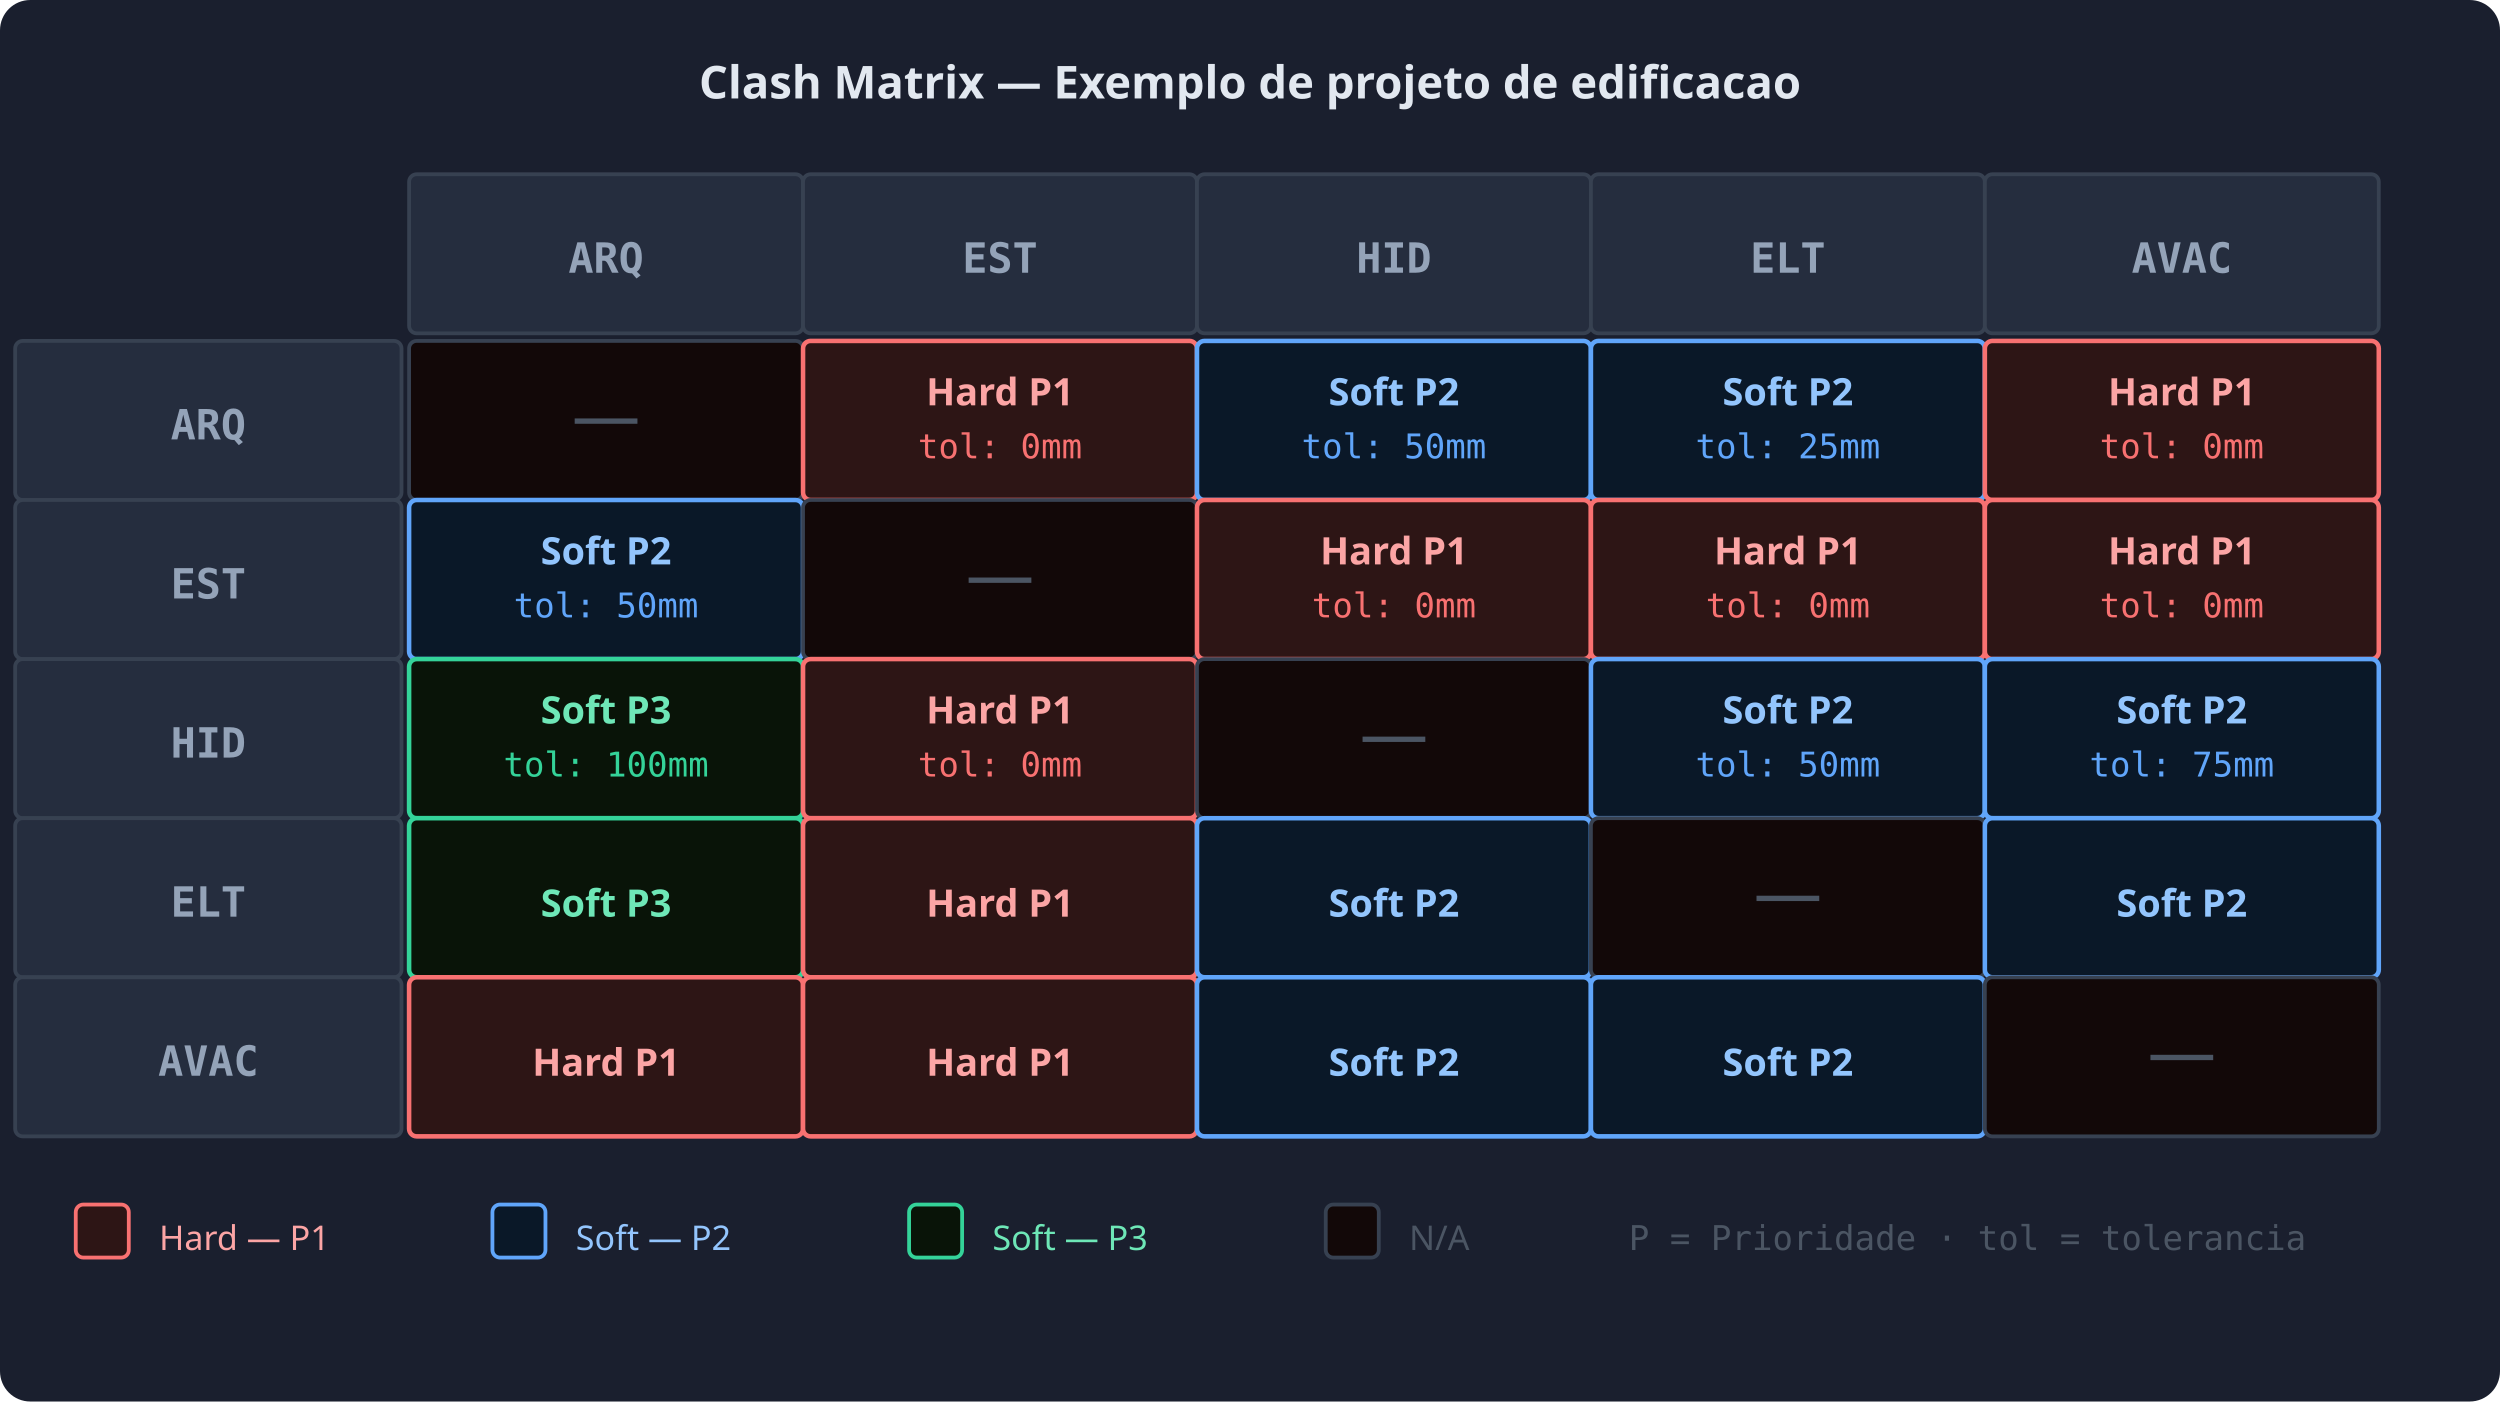
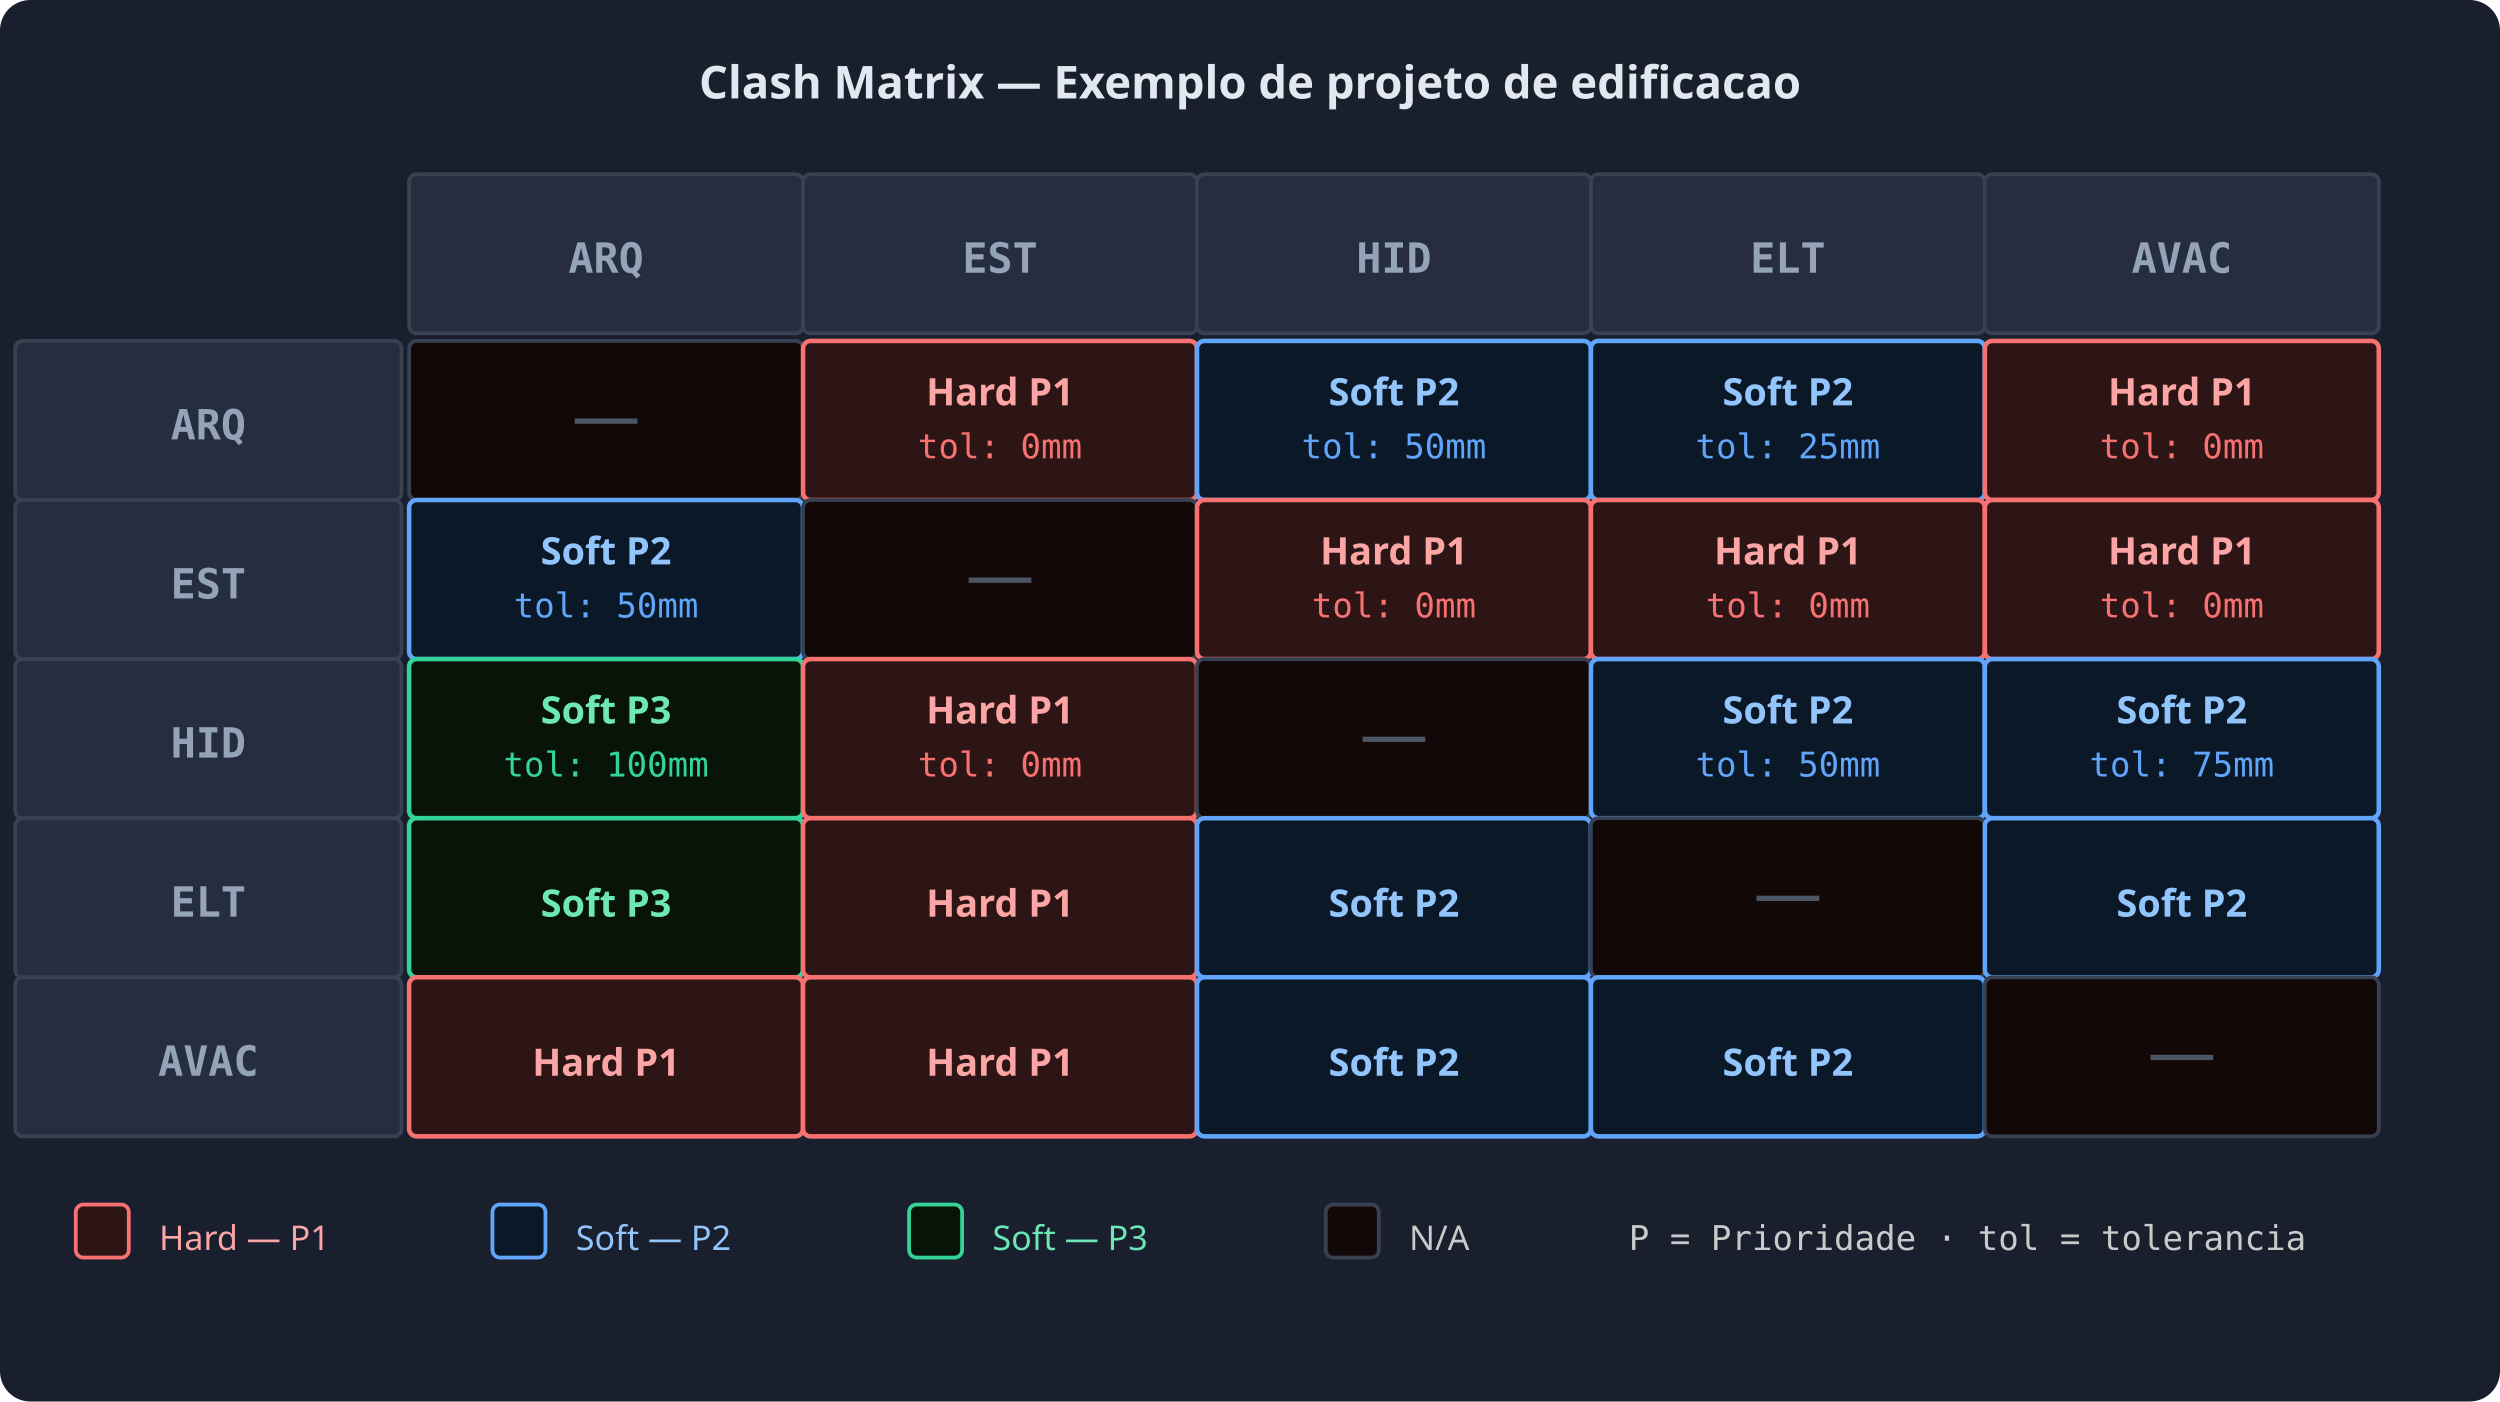
<svg xmlns="http://www.w3.org/2000/svg" viewBox="0 0 660 370" width="660" height="370">
  <rect width="660" height="370" rx="8" fill="#1a1f2e" />
  <text x="330" y="26" text-anchor="middle" fill="#e2e8f0" font-size="12" font-weight="bold" font-family="sans-serif">Clash Matrix — Exemplo de projeto de edificacao</text>
  <rect x="108" y="46" width="104" height="42" rx="2" fill="#252d3e" stroke="#374151" />
  <text x="160" y="72" text-anchor="middle" fill="#94a3b8" font-size="11" font-weight="bold" font-family="monospace">ARQ</text>
  <rect x="212" y="46" width="104" height="42" rx="2" fill="#252d3e" stroke="#374151" />
  <text x="264" y="72" text-anchor="middle" fill="#94a3b8" font-size="11" font-weight="bold" font-family="monospace">EST</text>
  <rect x="316" y="46" width="104" height="42" rx="2" fill="#252d3e" stroke="#374151" />
  <text x="368" y="72" text-anchor="middle" fill="#94a3b8" font-size="11" font-weight="bold" font-family="monospace">HID</text>
  <rect x="420" y="46" width="104" height="42" rx="2" fill="#252d3e" stroke="#374151" />
  <text x="472" y="72" text-anchor="middle" fill="#94a3b8" font-size="11" font-weight="bold" font-family="monospace">ELT</text>
  <rect x="524" y="46" width="104" height="42" rx="2" fill="#252d3e" stroke="#374151" />
  <text x="576" y="72" text-anchor="middle" fill="#94a3b8" font-size="11" font-weight="bold" font-family="monospace">AVAC</text>
  <rect x="4" y="90" width="102" height="42" rx="2" fill="#252d3e" stroke="#374151" />
  <text x="55" y="116" text-anchor="middle" fill="#94a3b8" font-size="11" font-weight="bold" font-family="monospace">ARQ</text>
  <rect x="4" y="132" width="102" height="42" rx="2" fill="#252d3e" stroke="#374151" />
  <text x="55" y="158" text-anchor="middle" fill="#94a3b8" font-size="11" font-weight="bold" font-family="monospace">EST</text>
  <rect x="4" y="174" width="102" height="42" rx="2" fill="#252d3e" stroke="#374151" />
  <text x="55" y="200" text-anchor="middle" fill="#94a3b8" font-size="11" font-weight="bold" font-family="monospace">HID</text>
  <rect x="4" y="216" width="102" height="42" rx="2" fill="#252d3e" stroke="#374151" />
  <text x="55" y="242" text-anchor="middle" fill="#94a3b8" font-size="11" font-weight="bold" font-family="monospace">ELT</text>
  <rect x="4" y="258" width="102" height="42" rx="2" fill="#252d3e" stroke="#374151" />
  <text x="55" y="284" text-anchor="middle" fill="#94a3b8" font-size="11" font-weight="bold" font-family="monospace">AVAC</text>
  <rect x="108" y="90" width="104" height="42" rx="2" fill="#120808" stroke="#374151" />
  <text x="160" y="116" text-anchor="middle" fill="#4b5563" font-size="18" font-family="sans-serif">—</text>
  <rect x="212" y="90" width="104" height="42" rx="2" fill="#2d1515" stroke="#f87171" stroke-width="1.2" />
  <text x="264" y="107" text-anchor="middle" fill="#fca5a5" font-size="10" font-weight="bold" font-family="sans-serif">Hard P1</text>
  <text x="264" y="121" text-anchor="middle" fill="#f87171" font-size="9" font-family="monospace">tol: 0mm</text>
  <rect x="316" y="90" width="104" height="42" rx="2" fill="#0a1828" stroke="#60a5fa" stroke-width="1.2" />
  <text x="368" y="107" text-anchor="middle" fill="#93c5fd" font-size="10" font-weight="bold" font-family="sans-serif">Soft P2</text>
  <text x="368" y="121" text-anchor="middle" fill="#60a5fa" font-size="9" font-family="monospace">tol: 50mm</text>
  <rect x="420" y="90" width="104" height="42" rx="2" fill="#0a1828" stroke="#60a5fa" stroke-width="1.2" />
  <text x="472" y="107" text-anchor="middle" fill="#93c5fd" font-size="10" font-weight="bold" font-family="sans-serif">Soft P2</text>
  <text x="472" y="121" text-anchor="middle" fill="#60a5fa" font-size="9" font-family="monospace">tol: 25mm</text>
  <rect x="524" y="90" width="104" height="42" rx="2" fill="#2d1515" stroke="#f87171" stroke-width="1.2" />
  <text x="576" y="107" text-anchor="middle" fill="#fca5a5" font-size="10" font-weight="bold" font-family="sans-serif">Hard P1</text>
  <text x="576" y="121" text-anchor="middle" fill="#f87171" font-size="9" font-family="monospace">tol: 0mm</text>
  <rect x="108" y="132" width="104" height="42" rx="2" fill="#0a1828" stroke="#60a5fa" stroke-width="1.2" />
  <text x="160" y="149" text-anchor="middle" fill="#93c5fd" font-size="10" font-weight="bold" font-family="sans-serif">Soft P2</text>
  <text x="160" y="163" text-anchor="middle" fill="#60a5fa" font-size="9" font-family="monospace">tol: 50mm</text>
  <rect x="212" y="132" width="104" height="42" rx="2" fill="#120808" stroke="#374151" />
  <text x="264" y="158" text-anchor="middle" fill="#4b5563" font-size="18" font-family="sans-serif">—</text>
  <rect x="316" y="132" width="104" height="42" rx="2" fill="#2d1515" stroke="#f87171" stroke-width="1.2" />
  <text x="368" y="149" text-anchor="middle" fill="#fca5a5" font-size="10" font-weight="bold" font-family="sans-serif">Hard P1</text>
  <text x="368" y="163" text-anchor="middle" fill="#f87171" font-size="9" font-family="monospace">tol: 0mm</text>
  <rect x="420" y="132" width="104" height="42" rx="2" fill="#2d1515" stroke="#f87171" stroke-width="1.2" />
  <text x="472" y="149" text-anchor="middle" fill="#fca5a5" font-size="10" font-weight="bold" font-family="sans-serif">Hard P1</text>
  <text x="472" y="163" text-anchor="middle" fill="#f87171" font-size="9" font-family="monospace">tol: 0mm</text>
  <rect x="524" y="132" width="104" height="42" rx="2" fill="#2d1515" stroke="#f87171" stroke-width="1.2" />
  <text x="576" y="149" text-anchor="middle" fill="#fca5a5" font-size="10" font-weight="bold" font-family="sans-serif">Hard P1</text>
  <text x="576" y="163" text-anchor="middle" fill="#f87171" font-size="9" font-family="monospace">tol: 0mm</text>
  <rect x="108" y="174" width="104" height="42" rx="2" fill="#091408" stroke="#34d399" stroke-width="1.2" />
  <text x="160" y="191" text-anchor="middle" fill="#6ee7b7" font-size="10" font-weight="bold" font-family="sans-serif">Soft P3</text>
  <text x="160" y="205" text-anchor="middle" fill="#34d399" font-size="9" font-family="monospace">tol: 100mm</text>
  <rect x="212" y="174" width="104" height="42" rx="2" fill="#2d1515" stroke="#f87171" stroke-width="1.2" />
  <text x="264" y="191" text-anchor="middle" fill="#fca5a5" font-size="10" font-weight="bold" font-family="sans-serif">Hard P1</text>
  <text x="264" y="205" text-anchor="middle" fill="#f87171" font-size="9" font-family="monospace">tol: 0mm</text>
  <rect x="316" y="174" width="104" height="42" rx="2" fill="#120808" stroke="#374151" />
  <text x="368" y="200" text-anchor="middle" fill="#4b5563" font-size="18" font-family="sans-serif">—</text>
  <rect x="420" y="174" width="104" height="42" rx="2" fill="#0a1828" stroke="#60a5fa" stroke-width="1.2" />
  <text x="472" y="191" text-anchor="middle" fill="#93c5fd" font-size="10" font-weight="bold" font-family="sans-serif">Soft P2</text>
  <text x="472" y="205" text-anchor="middle" fill="#60a5fa" font-size="9" font-family="monospace">tol: 50mm</text>
  <rect x="524" y="174" width="104" height="42" rx="2" fill="#0a1828" stroke="#60a5fa" stroke-width="1.2" />
  <text x="576" y="191" text-anchor="middle" fill="#93c5fd" font-size="10" font-weight="bold" font-family="sans-serif">Soft P2</text>
  <text x="576" y="205" text-anchor="middle" fill="#60a5fa" font-size="9" font-family="monospace">tol: 75mm</text>
  <rect x="108" y="216" width="104" height="42" rx="2" fill="#091408" stroke="#34d399" stroke-width="1.2" />
  <text x="160" y="242" text-anchor="middle" fill="#6ee7b7" font-size="10" font-weight="bold" font-family="sans-serif">Soft P3</text>
  <rect x="212" y="216" width="104" height="42" rx="2" fill="#2d1515" stroke="#f87171" stroke-width="1.2" />
  <text x="264" y="242" text-anchor="middle" fill="#fca5a5" font-size="10" font-weight="bold" font-family="sans-serif">Hard P1</text>
  <rect x="316" y="216" width="104" height="42" rx="2" fill="#0a1828" stroke="#60a5fa" stroke-width="1.2" />
  <text x="368" y="242" text-anchor="middle" fill="#93c5fd" font-size="10" font-weight="bold" font-family="sans-serif">Soft P2</text>
  <rect x="420" y="216" width="104" height="42" rx="2" fill="#120808" stroke="#374151" />
  <text x="472" y="242" text-anchor="middle" fill="#4b5563" font-size="18" font-family="sans-serif">—</text>
  <rect x="524" y="216" width="104" height="42" rx="2" fill="#0a1828" stroke="#60a5fa" stroke-width="1.2" />
  <text x="576" y="242" text-anchor="middle" fill="#93c5fd" font-size="10" font-weight="bold" font-family="sans-serif">Soft P2</text>
  <rect x="108" y="258" width="104" height="42" rx="2" fill="#2d1515" stroke="#f87171" stroke-width="1.2" />
  <text x="160" y="284" text-anchor="middle" fill="#fca5a5" font-size="10" font-weight="bold" font-family="sans-serif">Hard P1</text>
  <rect x="212" y="258" width="104" height="42" rx="2" fill="#2d1515" stroke="#f87171" stroke-width="1.2" />
  <text x="264" y="284" text-anchor="middle" fill="#fca5a5" font-size="10" font-weight="bold" font-family="sans-serif">Hard P1</text>
  <rect x="316" y="258" width="104" height="42" rx="2" fill="#0a1828" stroke="#60a5fa" stroke-width="1.2" />
  <text x="368" y="284" text-anchor="middle" fill="#93c5fd" font-size="10" font-weight="bold" font-family="sans-serif">Soft P2</text>
  <rect x="420" y="258" width="104" height="42" rx="2" fill="#0a1828" stroke="#60a5fa" stroke-width="1.2" />
  <text x="472" y="284" text-anchor="middle" fill="#93c5fd" font-size="10" font-weight="bold" font-family="sans-serif">Soft P2</text>
  <rect x="524" y="258" width="104" height="42" rx="2" fill="#120808" stroke="#374151" />
  <text x="576" y="284" text-anchor="middle" fill="#4b5563" font-size="18" font-family="sans-serif">—</text>
  <rect x="20" y="318" width="14" height="14" rx="2" fill="#2d1515" stroke="#f87171" />
  <text x="42" y="330" fill="#fca5a5" font-size="9" font-family="sans-serif">Hard — P1</text>
  <rect x="130" y="318" width="14" height="14" rx="2" fill="#0a1828" stroke="#60a5fa" />
  <text x="152" y="330" fill="#93c5fd" font-size="9" font-family="sans-serif">Soft — P2</text>
  <rect x="240" y="318" width="14" height="14" rx="2" fill="#091408" stroke="#34d399" />
  <text x="262" y="330" fill="#6ee7b7" font-size="9" font-family="sans-serif">Soft — P3</text>
  <rect x="350" y="318" width="14" height="14" rx="2" fill="#120808" stroke="#374151" />
-   <text x="372" y="330" fill="#4b5563" font-size="9" font-family="sans-serif">N/A</text>
-   <text x="430" y="330" fill="#4b5563" font-size="9" font-family="monospace">P = Prioridade · tol = tolerancia</text>
+   <text x="372" y="330" fill="#cacaca" font-size="9" font-family="sans-serif">N/A</text>
+   <text x="430" y="330" fill="#cacaca" font-size="9" font-family="monospace">P = Prioridade · tol = tolerancia</text>
</svg>
